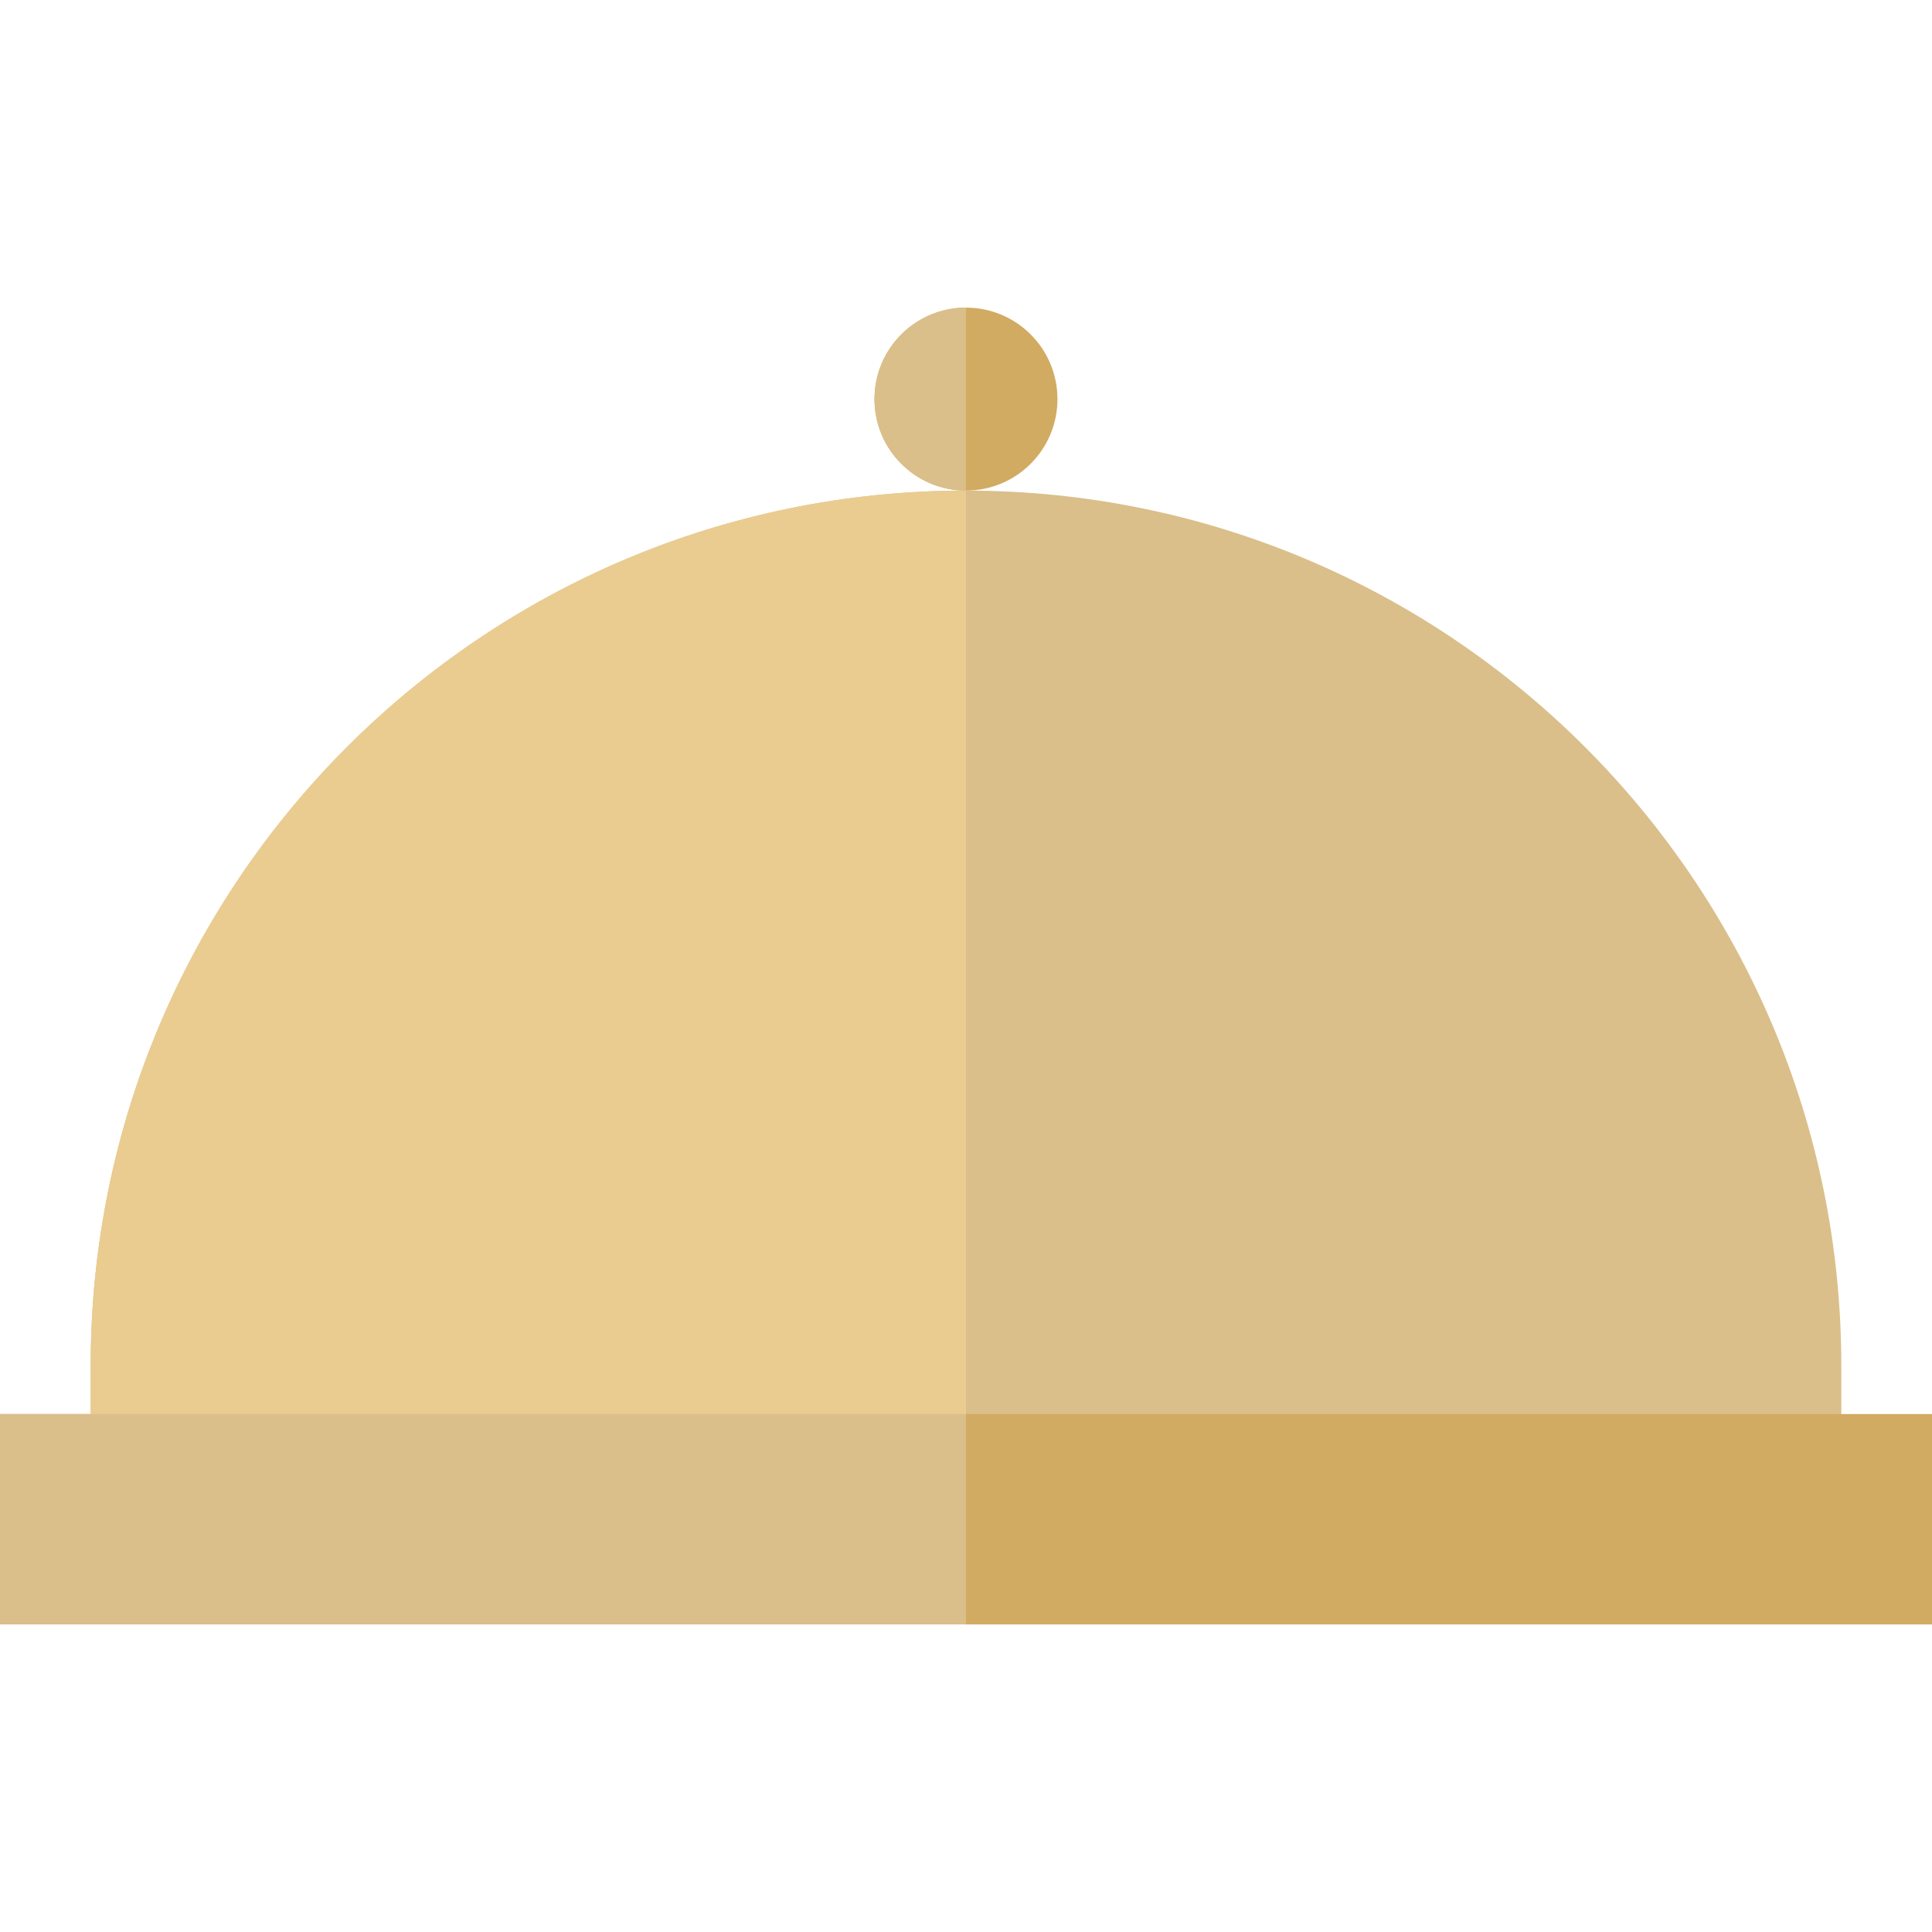
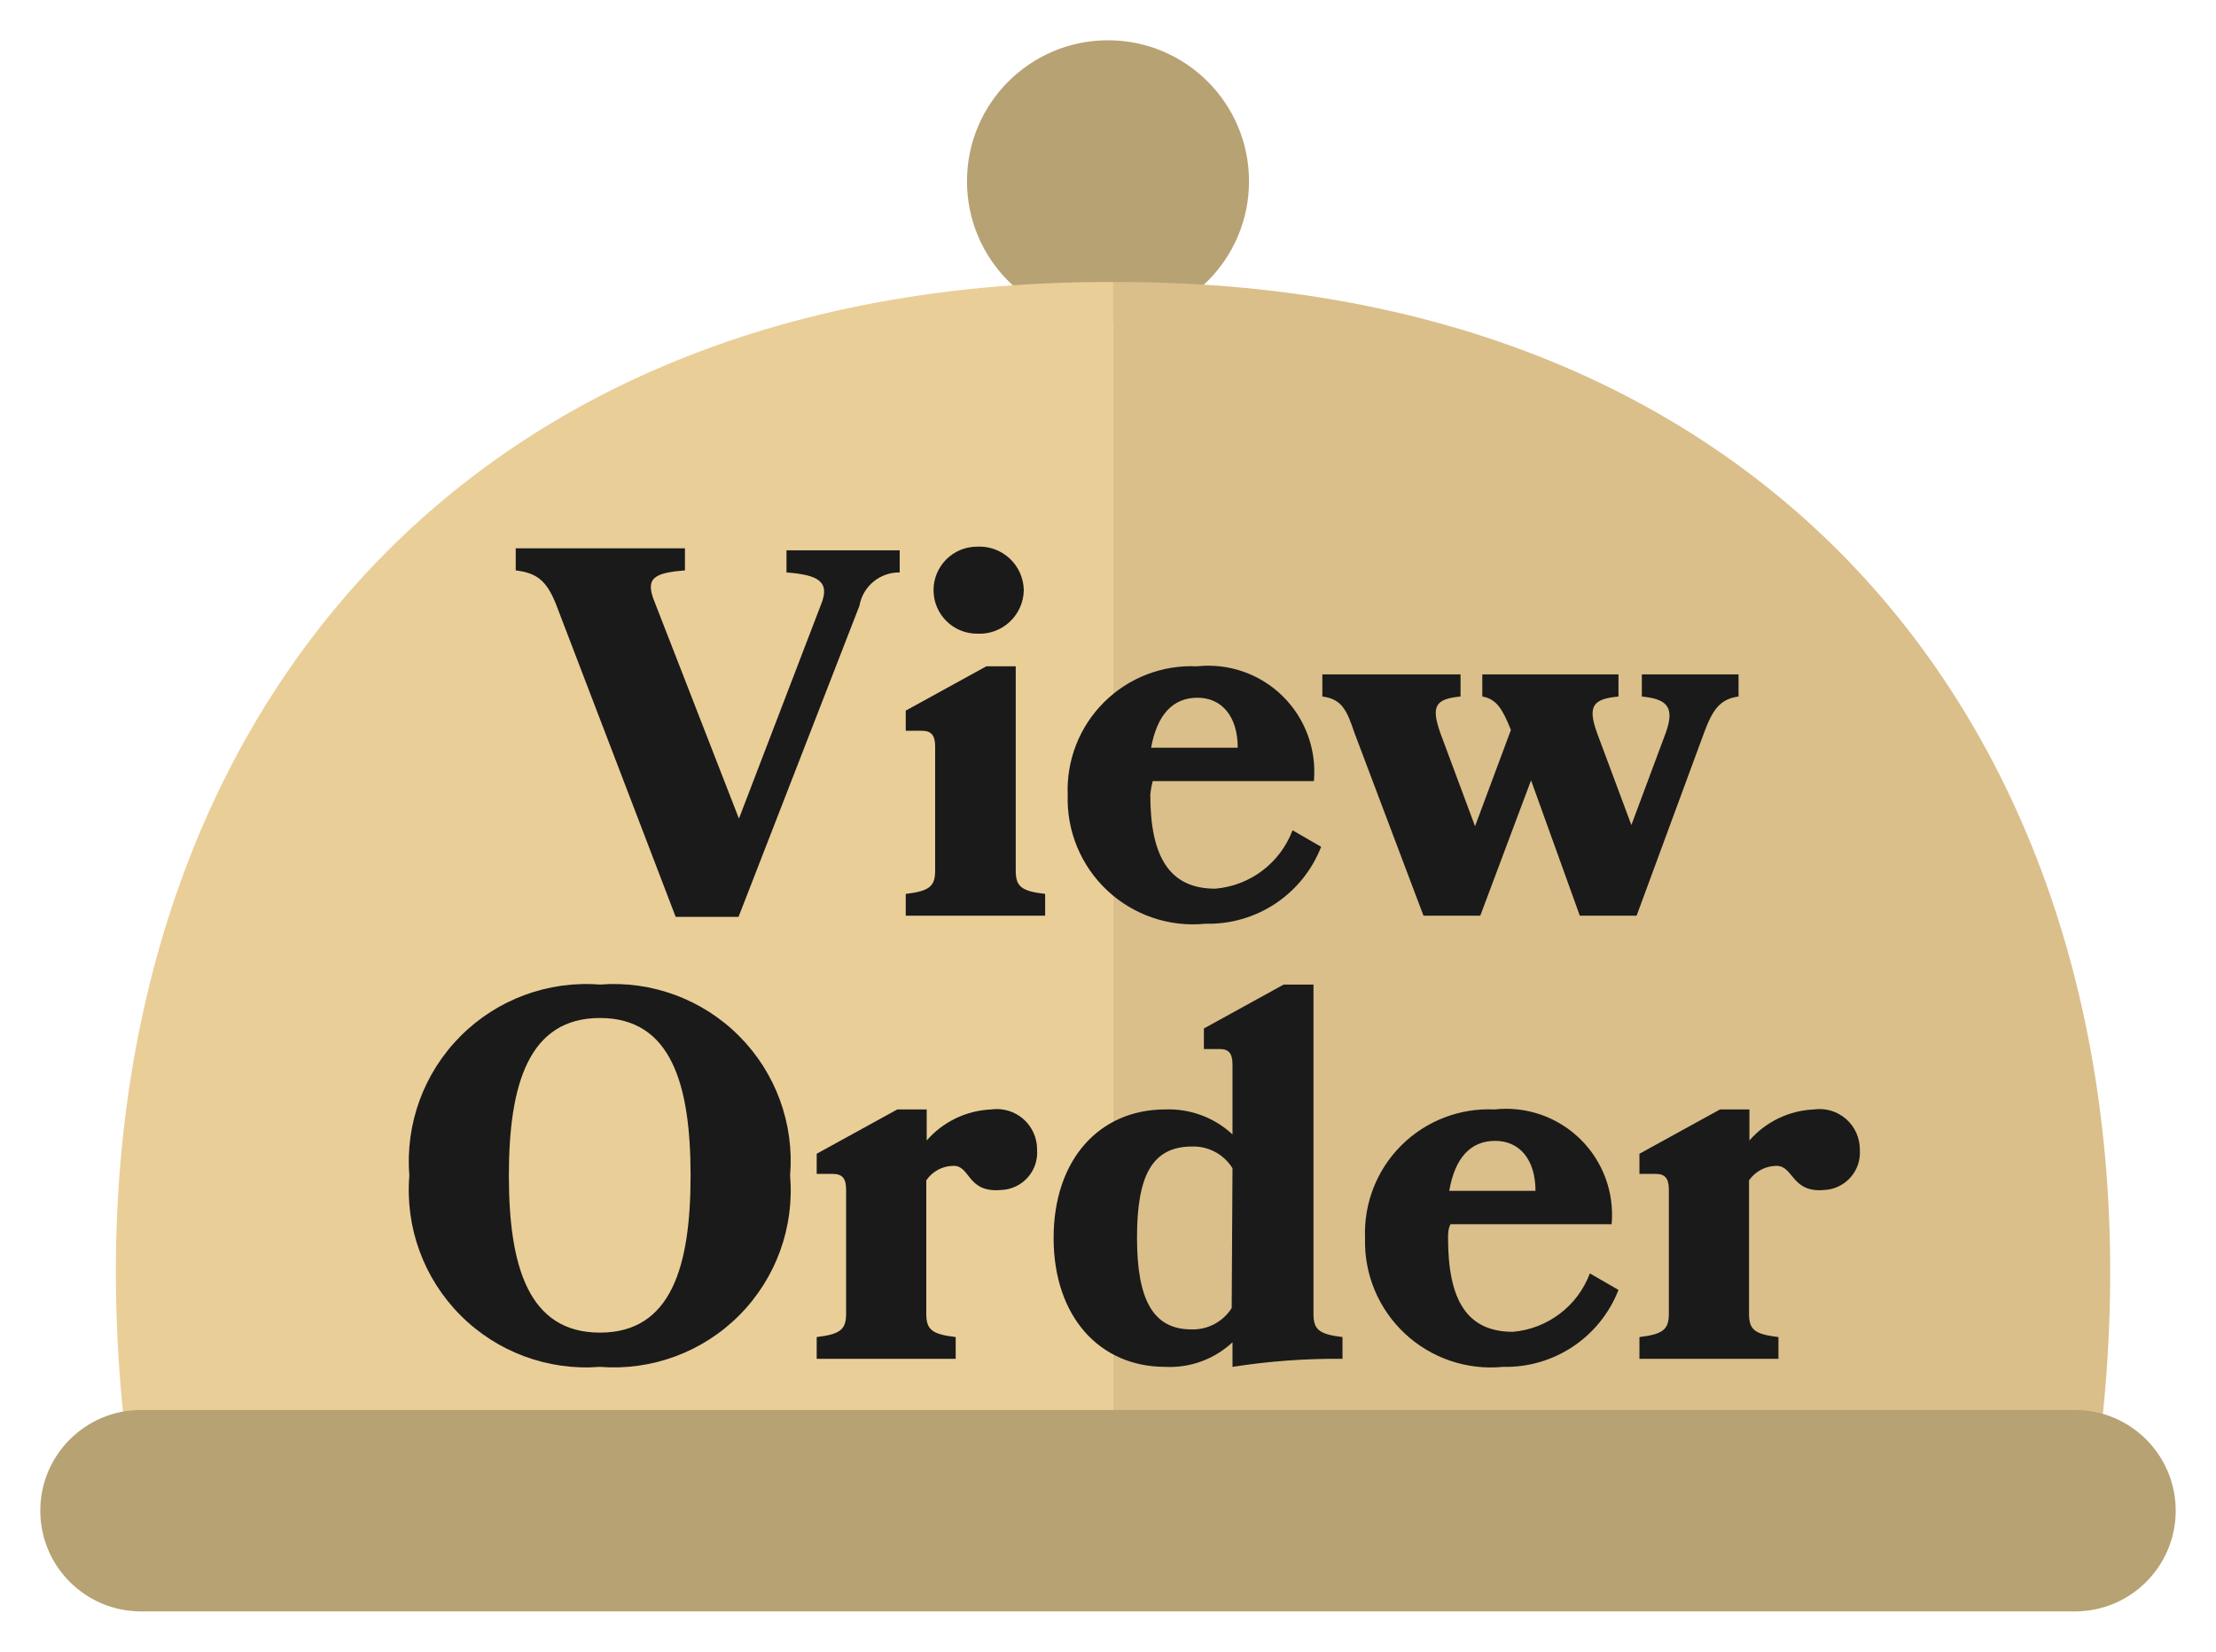
- <svg xmlns="http://www.w3.org/2000/svg" version="1.1" id="Layer_1" x="0px" y="0px" viewBox="0 0 512 512" style="enable-background:new 0 0 512 512;" xml:space="preserve" width="512px" height="512px" class="">
-   <g>
-     <path style="fill:#DABF8A" d="M487.967,374.756v-12.779c0-128.112-103.856-231.967-231.967-231.967  c-128.112,0-231.967,103.855-231.967,231.967v12.779H0v55.719h512v-55.719H487.967z" data-original="#B5CDDF" class="" data-old_color="#dabf8a" />
-     <g>
-       <rect y="374.755" style="fill:#D1AB62" width="511.999" height="55.713" data-original="#088690" class="active-path" data-old_color="#d1ab62" />
-       <circle style="fill:#D1AB62" cx="255.994" cy="105.767" r="24.243" data-original="#088690" class="active-path" data-old_color="#d1ab62" />
-     </g>
-     <path style="fill:#EACC90" d="M255.999,130.009c-128.112,0-231.967,103.855-231.967,231.967v12.779H0v55.718h255.999V130.009z" data-original="#C9E5F9" class="" data-old_color="#eacc90" />
-     <g>
-       <polygon style="fill:#DABF8A" points="255.999,374.756 24.033,374.756 0,374.756 0,430.474 255.999,430.474  " data-original="#0BAEBC" class="" data-old_color="#dabf8a" />
-       <path style="fill:#DABF8A" d="M255.999,81.53c-13.387,0-24.24,10.852-24.24,24.24c0,13.386,10.852,24.241,24.24,24.241V81.53z" data-original="#0BAEBC" class="" data-old_color="#dabf8a" />
-     </g>
+ <svg xmlns="http://www.w3.org/2000/svg" viewBox="0 0 55 41">
+   <defs>
+     <style>.cls-1{fill:#b7a274;}.cls-2{fill:#eace98;}.cls-3{fill:#dabf8a;}.cls-4{fill:#1a1a1a;}</style>
+   </defs>
+   <g id="icon">
+     <circle class="cls-1" cx="27.5" cy="4.5" r="3.5" />
+     <path class="cls-2" d="M27.51,7C10.2,7,1.32,19.67,3.1,35.5H27.63V7Z" />
+     <path class="cls-3" d="M27.74,7h-.11V35.5H52.15C53.93,19.67,45.05,7,27.74,7Z" />
+     <rect class="cls-1" x="1" y="35" width="53" height="5" rx="2.5" ry="2.5" />
+   </g>
+   <g id="text">
+     <path class="cls-4" d="M13.8,15c-.24-.61-.5-.78-1-.84v-.55H17v.55c-.77.06-1,.19-.75.79l2.09,5.37L20.38,15c.23-.57-.08-.73-.86-.79v-.55h2.81v.55a1,1,0,0,0-1,.83l-3,7.72H16.77Z" />
+     <path class="cls-4" d="M22.48,22.19c.59-.07.73-.19.73-.58V18.53c0-.27-.09-.39-.33-.39h-.4v-.5l2-1.1h.73v5.07c0,.39.13.51.73.58v.54H22.48Zm2.93-7.53a1.1,1.1,0,0,1-1.16,1.07,1.08,1.08,0,1,1,0-2.16A1.1,1.1,0,0,1,25.41,14.66Z" />
+     <path class="cls-4" d="M28.55,19.73c0,1.53.47,2.33,1.61,2.33a2.25,2.25,0,0,0,1.92-1.45l.71.41a3,3,0,0,1-2.87,1.91,3.11,3.11,0,0,1-3.42-3.2,3.07,3.07,0,0,1,3.21-3.19,2.63,2.63,0,0,1,2.9,2.85h-4A2.06,2.06,0,0,0,28.55,19.73Zm2.17-1.17c0-.77-.39-1.24-1-1.24s-1,.42-1.15,1.24Z" />
+     <path class="cls-4" d="M36.74,22.73H35.33L33.62,18.2c-.19-.56-.31-.85-.8-.91v-.55h3.43v.55c-.62.06-.74.23-.5.91l.86,2.31.89-2.39c-.2-.5-.35-.77-.71-.83v-.55h3.38v.55c-.62.06-.78.22-.53.91l.85,2.28.85-2.28c.25-.68,0-.85-.59-.91v-.55h2.4v.55c-.45.06-.64.31-.86.91l-1.67,4.53H39.21L38,19.37Z" />
+     <path class="cls-4" d="M19.61,29.18a4.39,4.39,0,0,1-4.72,4.75,4.4,4.4,0,0,1-4.73-4.75,4.4,4.4,0,0,1,4.73-4.74A4.39,4.39,0,0,1,19.61,29.18Zm-2.47,0c0-2.26-.48-3.91-2.25-3.91s-2.26,1.65-2.26,3.91.49,3.9,2.26,3.9S17.14,31.44,17.14,29.18Z" />
+     <path class="cls-4" d="M23.67,28.94a.82.82,0,0,0-.68.36v3.31c0,.39.13.51.73.58v.54H20.27v-.54c.59-.07.73-.19.73-.58V29.53c0-.27-.09-.39-.33-.39h-.4v-.5l2-1.1H23v.77a2.25,2.25,0,0,1,1.6-.77,1,1,0,0,1,1.14,1,.93.93,0,0,1-.9,1C24,29.61,24.09,28.94,23.67,28.94Z" />
+     <path class="cls-4" d="M31.86,24.44h.74v8.17c0,.39.13.51.72.58v.54a16.64,16.64,0,0,0-2.73.2v-.61a2.28,2.28,0,0,1-1.67.61c-1.63,0-2.77-1.25-2.77-3.2s1.14-3.19,2.77-3.19a2.32,2.32,0,0,1,1.67.62V26.43c0-.28-.09-.39-.32-.39h-.39v-.51ZM30.59,29a1.14,1.14,0,0,0-1-.54c-1,0-1.37.73-1.37,2.26S28.61,33,29.57,33a1.14,1.14,0,0,0,1-.53Z" />
+     <path class="cls-4" d="M35.94,30.73c0,1.53.46,2.33,1.61,2.33a2.25,2.25,0,0,0,1.91-1.45l.71.41a3,3,0,0,1-2.87,1.91,3.12,3.12,0,0,1-3.42-3.2,3.07,3.07,0,0,1,3.21-3.19A2.63,2.63,0,0,1,40,30.39H36C35.94,30.51,35.94,30.63,35.94,30.73Zm2.17-1.17c0-.77-.39-1.24-1-1.24s-1,.42-1.14,1.24Z" />
+     <path class="cls-4" d="M44.09,28.94a.84.84,0,0,0-.68.36v3.31c0,.39.13.51.73.58v.54H40.69v-.54c.59-.07.73-.19.73-.58V29.53c0-.27-.09-.39-.32-.39h-.41v-.5l2-1.1h.73v.77a2.25,2.25,0,0,1,1.6-.77,1,1,0,0,1,1.14,1,.93.93,0,0,1-.89,1C44.46,29.61,44.52,28.94,44.09,28.94Z" />
  </g>
</svg>
